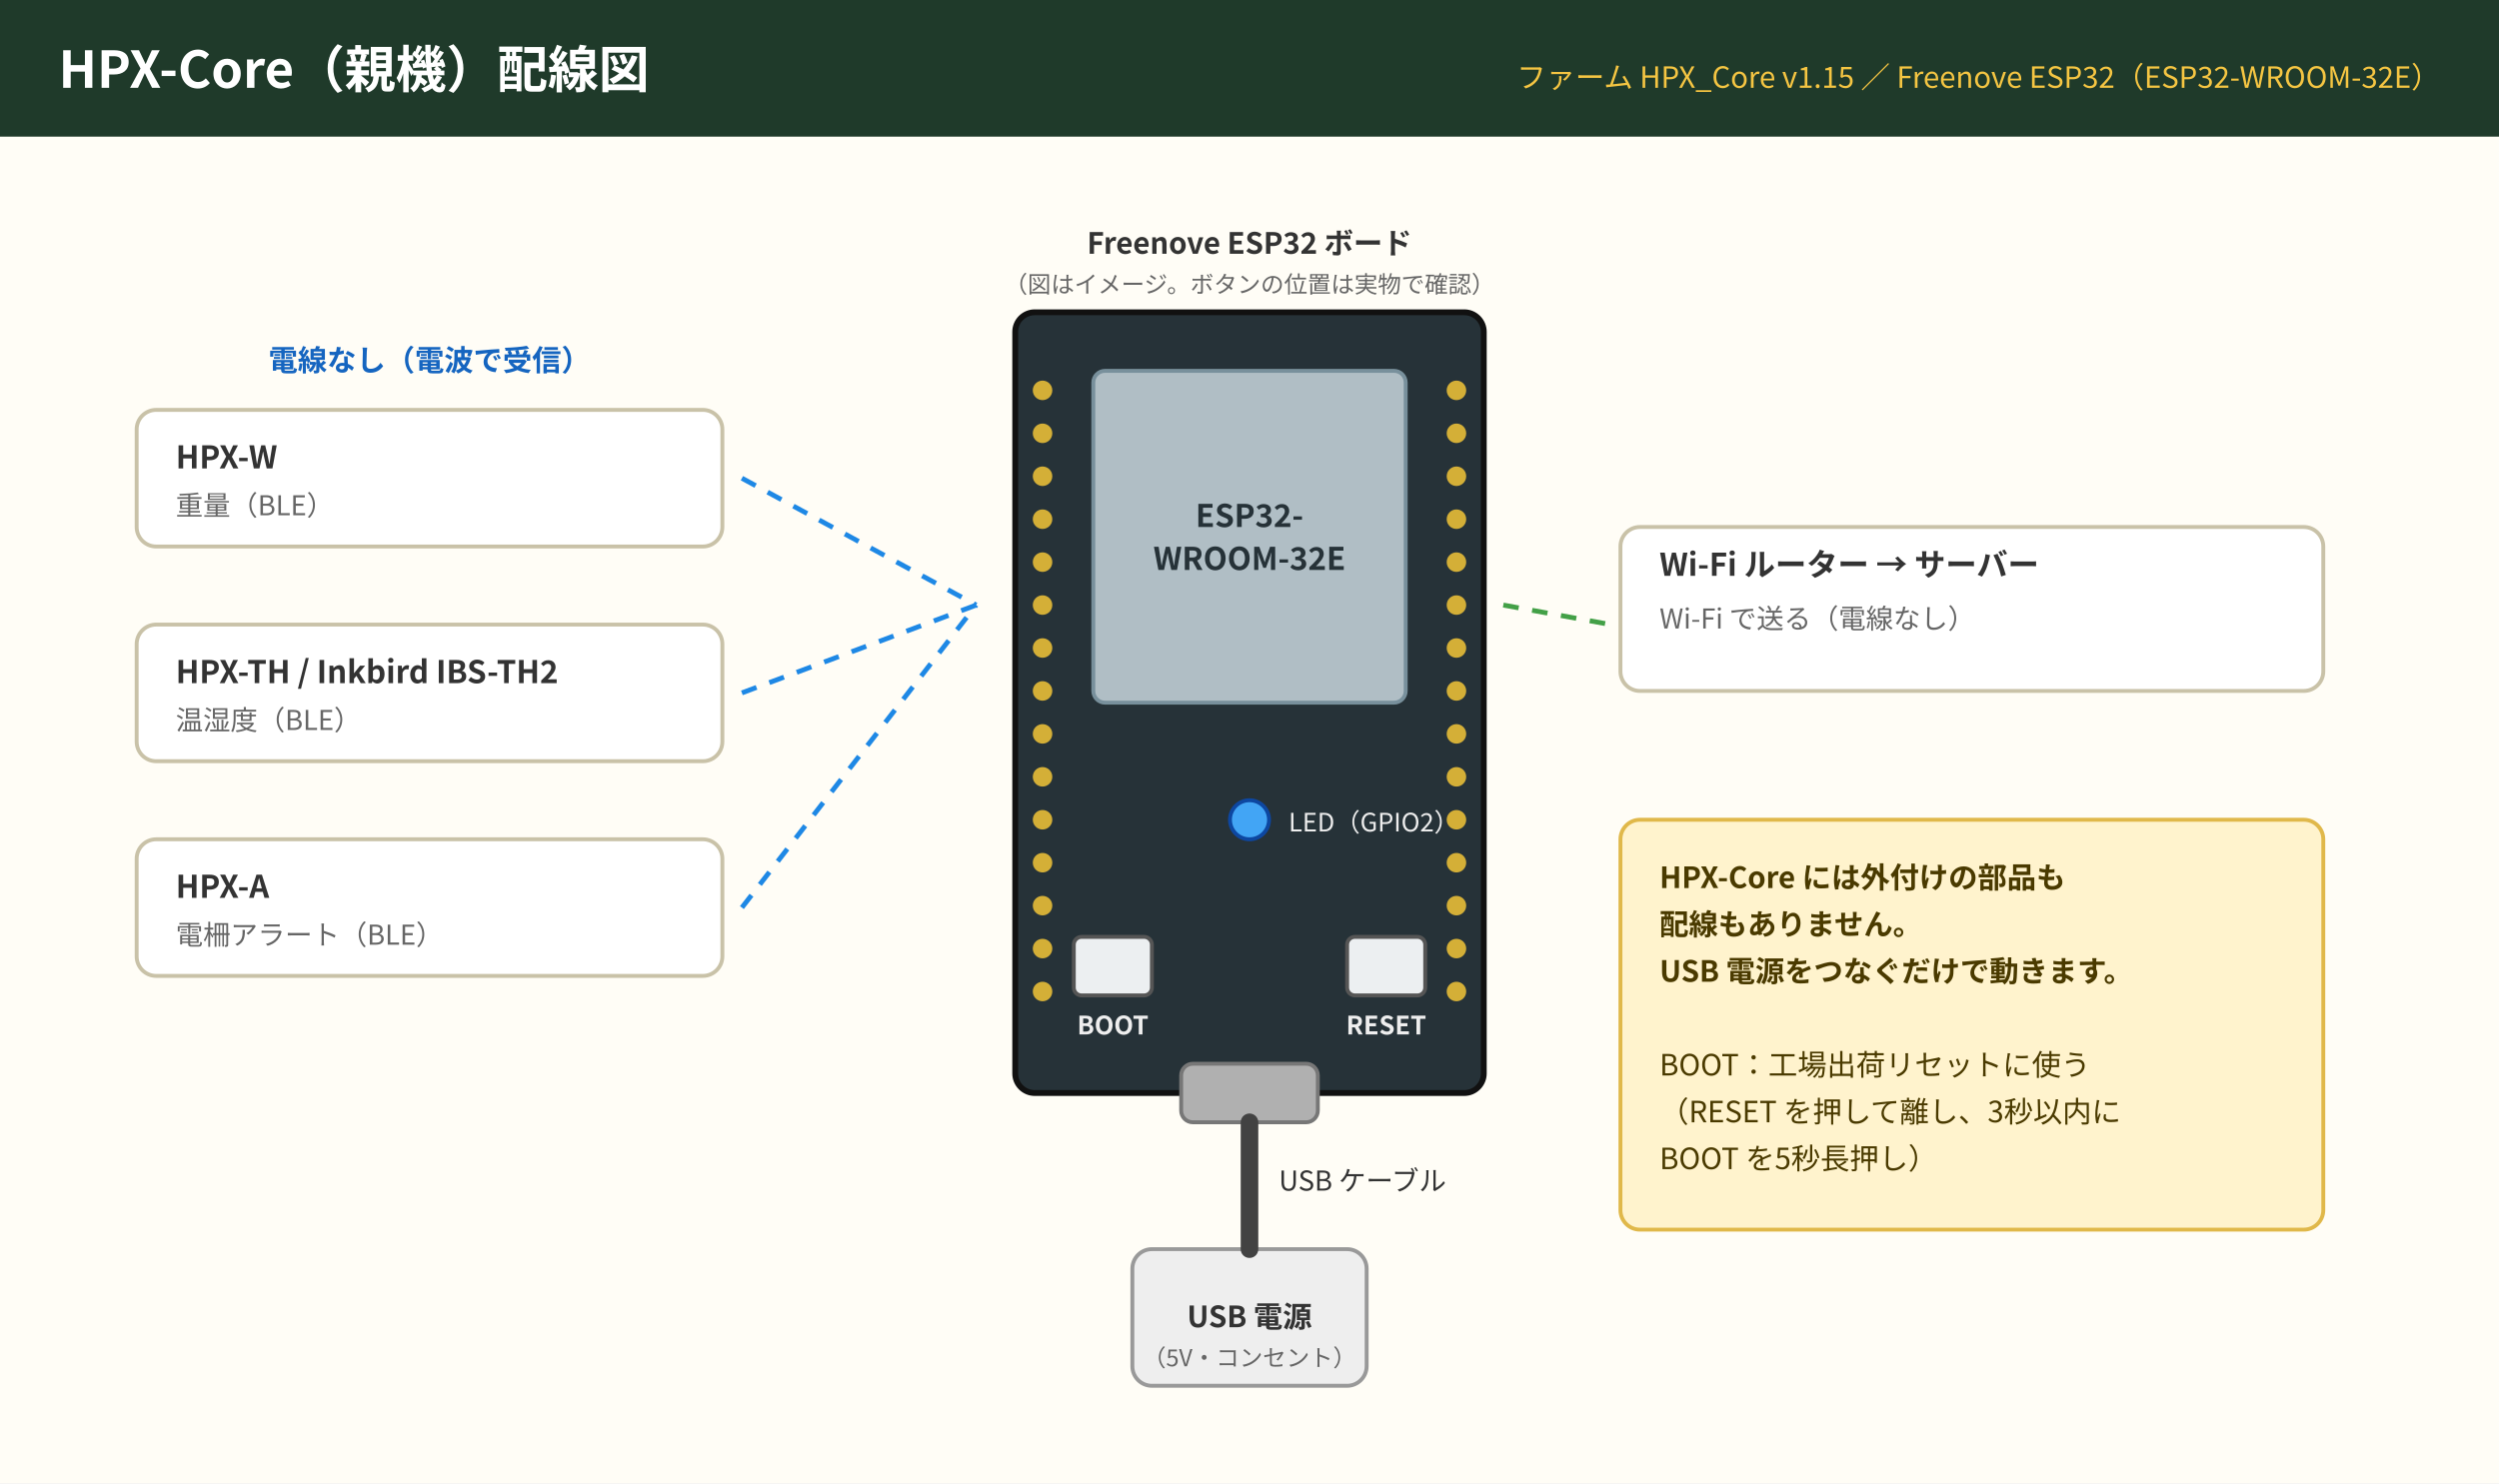
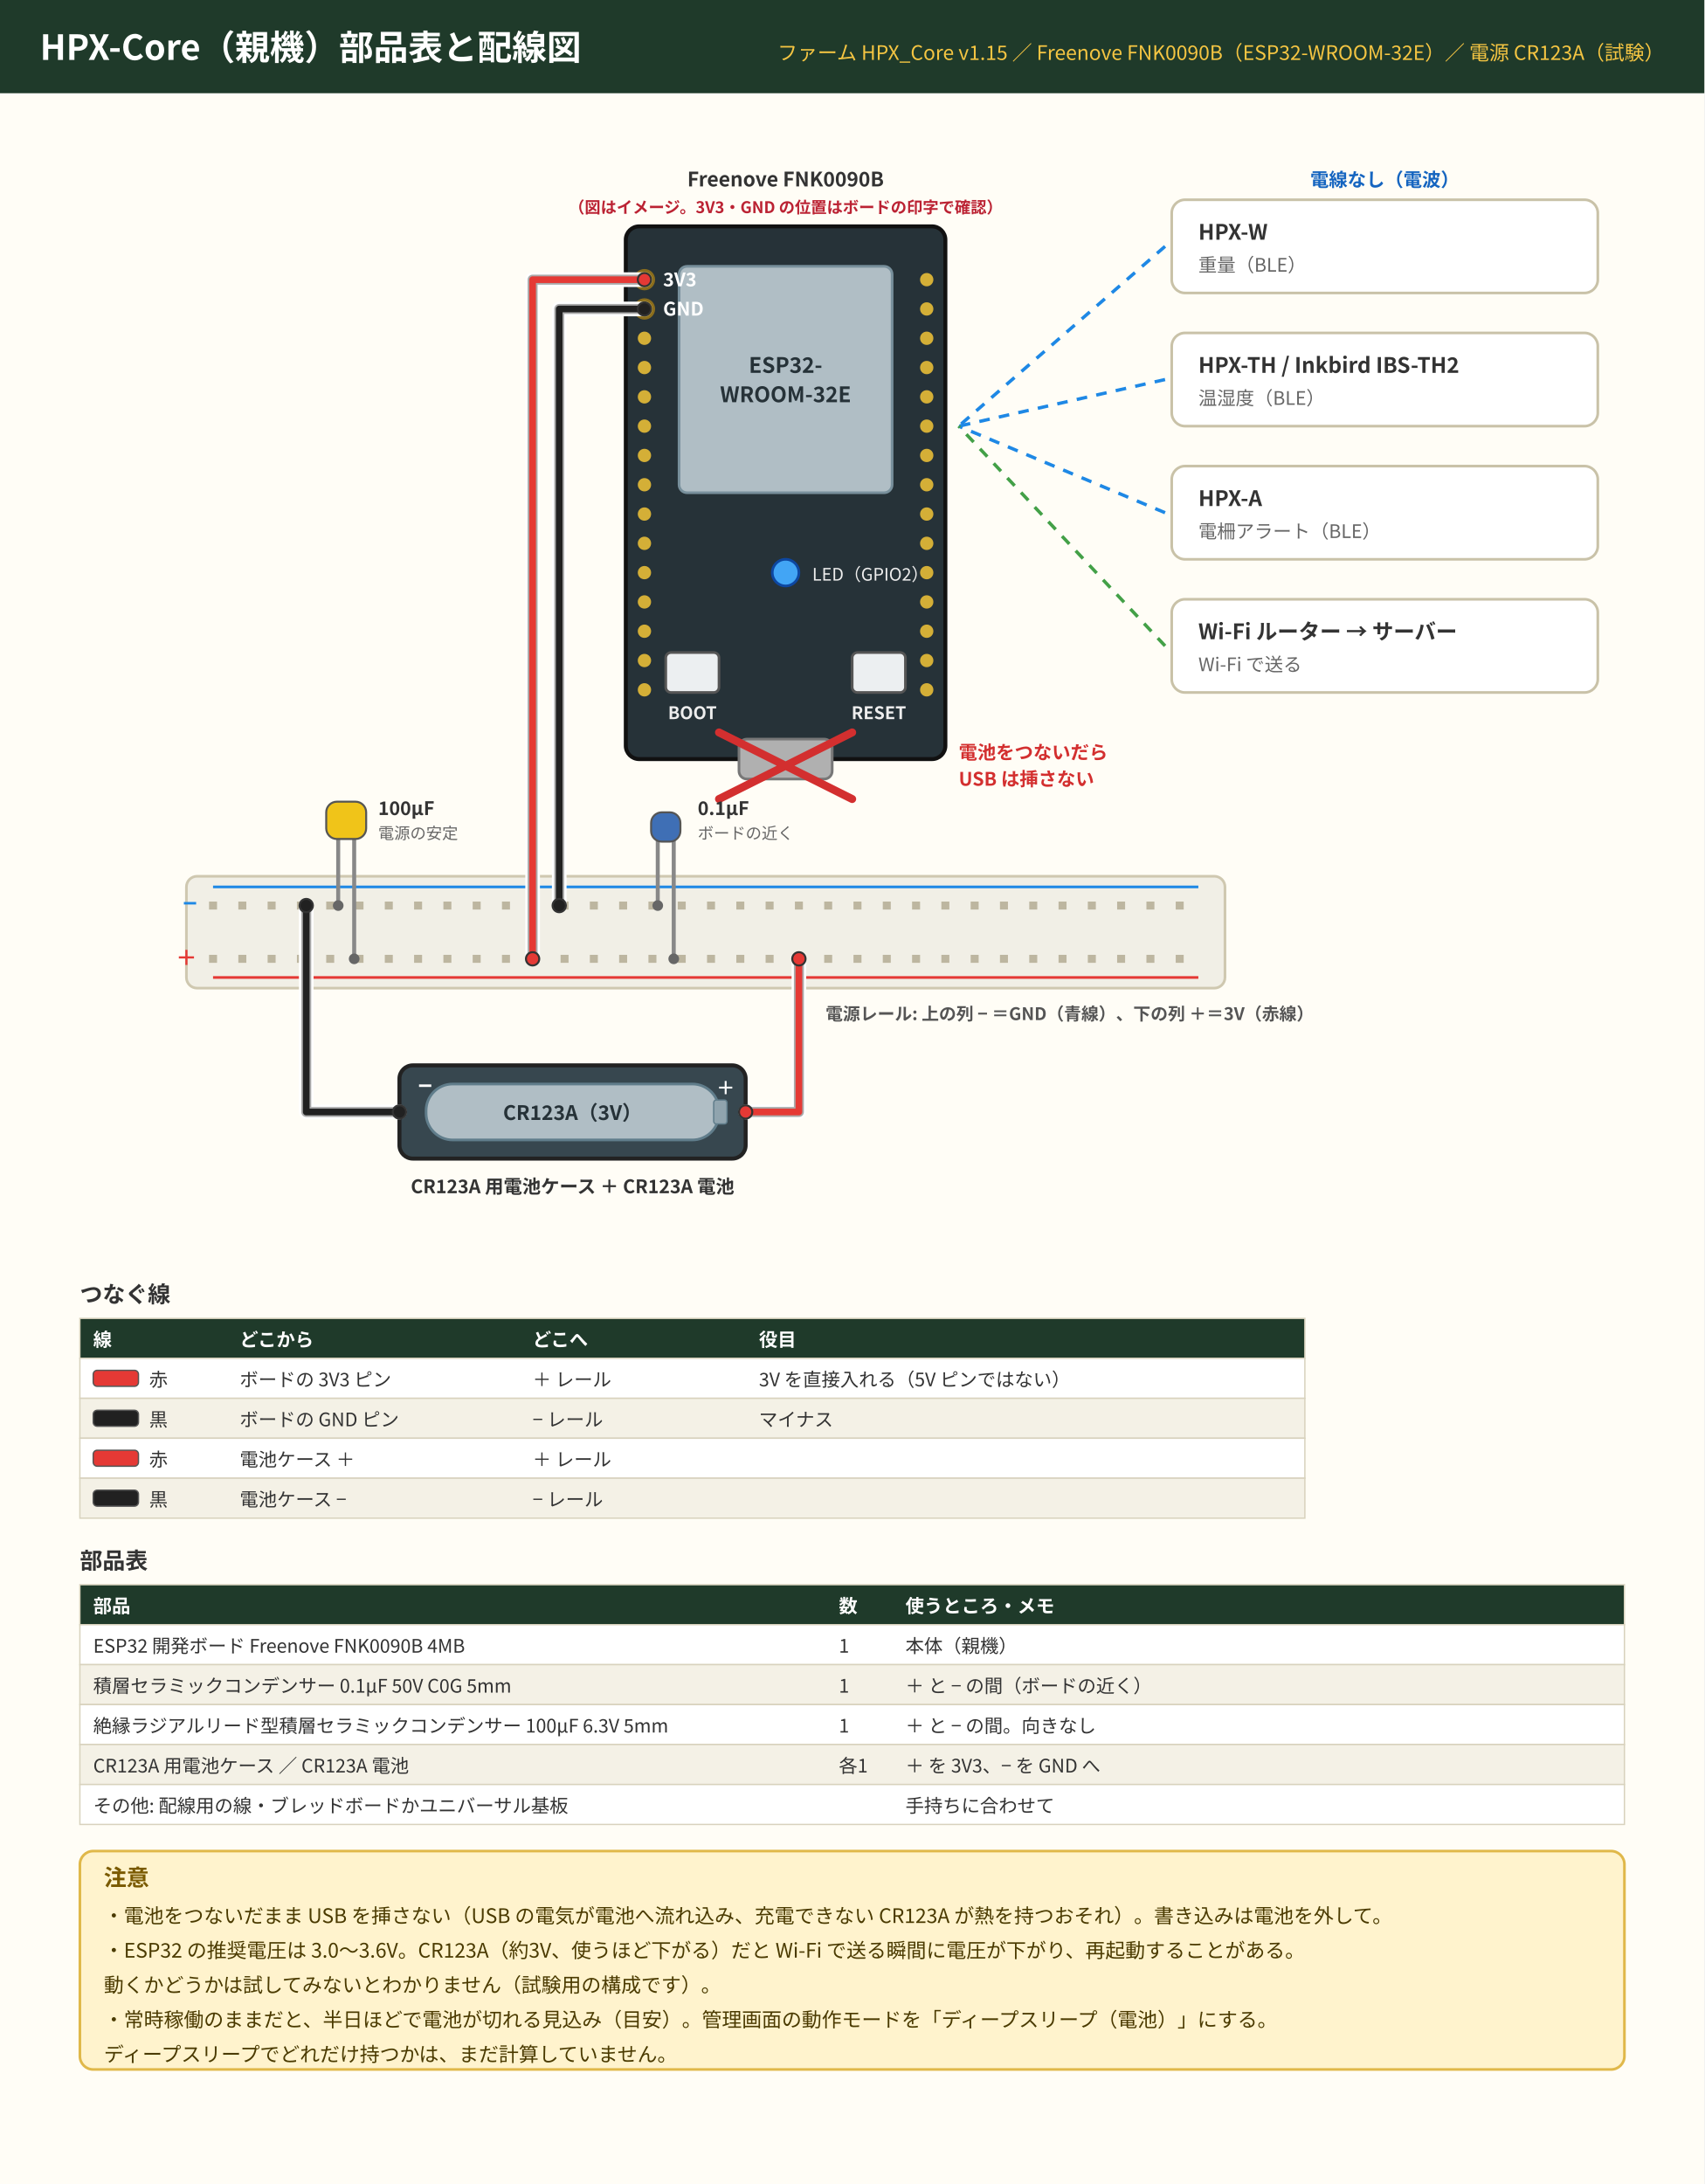
- <svg xmlns="http://www.w3.org/2000/svg" width="1280" height="760" viewBox="0 0 1280 760">
+ <svg xmlns="http://www.w3.org/2000/svg" width="1280" height="1640" viewBox="0 0 1280 1640">
  <rect width="100%" height="100%" fill="#fffdf6" />
  <rect x="0" y="0" width="1280" height="70" rx="0" fill="#1f3a2a" stroke="none" stroke-width="2" />
-   <text x="30" y="45" font-size="26" text-anchor="start" font-weight="bold" fill="#ffffff" font-family="'Noto Sans CJK JP','Hiragino Sans','Yu Gothic',sans-serif">HPX-Core（親機）配線図</text>
-   <text x="1250" y="45" font-size="15" text-anchor="end" font-weight="normal" fill="#f5c542" font-family="'Noto Sans CJK JP','Hiragino Sans','Yu Gothic',sans-serif">ファーム HPX_Core v1.15 ／ Freenove ESP32（ESP32-WROOM-32E）</text>
-   <rect x="520" y="160" width="240" height="400" rx="10" fill="#263238" stroke="#111" stroke-width="3" />
-   <rect x="560" y="190" width="160" height="170" rx="6" fill="#b0bec5" stroke="#78909c" stroke-width="2" />
-   <text x="640" y="270" font-size="16" text-anchor="middle" font-weight="bold" fill="#263238" font-family="'Noto Sans CJK JP','Hiragino Sans','Yu Gothic',sans-serif">ESP32-</text>
-   <text x="640" y="292" font-size="16" text-anchor="middle" font-weight="bold" fill="#263238" font-family="'Noto Sans CJK JP','Hiragino Sans','Yu Gothic',sans-serif">WROOM-32E</text>
-   <rect x="605" y="545" width="70" height="30" rx="6" fill="#b0b0b0" stroke="#777" stroke-width="2" />
-   <rect x="550" y="480" width="40" height="30" rx="4" fill="#eceff1" stroke="#555" stroke-width="2" />
-   <text x="570" y="530" font-size="13" text-anchor="middle" font-weight="bold" fill="#eee" font-family="'Noto Sans CJK JP','Hiragino Sans','Yu Gothic',sans-serif">BOOT</text>
-   <rect x="690" y="480" width="40" height="30" rx="4" fill="#eceff1" stroke="#555" stroke-width="2" />
-   <text x="710" y="530" font-size="13" text-anchor="middle" font-weight="bold" fill="#eee" font-family="'Noto Sans CJK JP','Hiragino Sans','Yu Gothic',sans-serif">RESET</text>
-   <circle cx="640" cy="420" r="10" fill="#42a5f5" stroke="#0d47a1" stroke-width="2" />
-   <text x="660" y="426" font-size="13" text-anchor="start" font-weight="normal" fill="#eee" font-family="'Noto Sans CJK JP','Hiragino Sans','Yu Gothic',sans-serif">LED（GPIO2）</text>
-   <circle cx="534" cy="200" r="5" fill="#d4af37" />
-   <circle cx="746" cy="200" r="5" fill="#d4af37" />
-   <circle cx="534" cy="222" r="5" fill="#d4af37" />
-   <circle cx="746" cy="222" r="5" fill="#d4af37" />
-   <circle cx="534" cy="244" r="5" fill="#d4af37" />
-   <circle cx="746" cy="244" r="5" fill="#d4af37" />
-   <circle cx="534" cy="266" r="5" fill="#d4af37" />
-   <circle cx="746" cy="266" r="5" fill="#d4af37" />
-   <circle cx="534" cy="288" r="5" fill="#d4af37" />
-   <circle cx="746" cy="288" r="5" fill="#d4af37" />
-   <circle cx="534" cy="310" r="5" fill="#d4af37" />
-   <circle cx="746" cy="310" r="5" fill="#d4af37" />
-   <circle cx="534" cy="332" r="5" fill="#d4af37" />
-   <circle cx="746" cy="332" r="5" fill="#d4af37" />
-   <circle cx="534" cy="354" r="5" fill="#d4af37" />
-   <circle cx="746" cy="354" r="5" fill="#d4af37" />
-   <circle cx="534" cy="376" r="5" fill="#d4af37" />
-   <circle cx="746" cy="376" r="5" fill="#d4af37" />
-   <circle cx="534" cy="398" r="5" fill="#d4af37" />
-   <circle cx="746" cy="398" r="5" fill="#d4af37" />
-   <circle cx="534" cy="420" r="5" fill="#d4af37" />
-   <circle cx="746" cy="420" r="5" fill="#d4af37" />
-   <circle cx="534" cy="442" r="5" fill="#d4af37" />
-   <circle cx="746" cy="442" r="5" fill="#d4af37" />
-   <circle cx="534" cy="464" r="5" fill="#d4af37" />
-   <circle cx="746" cy="464" r="5" fill="#d4af37" />
-   <circle cx="534" cy="486" r="5" fill="#d4af37" />
-   <circle cx="746" cy="486" r="5" fill="#d4af37" />
-   <circle cx="534" cy="508" r="5" fill="#d4af37" />
-   <circle cx="746" cy="508" r="5" fill="#d4af37" />
-   <text x="640" y="130" font-size="15" text-anchor="middle" font-weight="bold" fill="#333" font-family="'Noto Sans CJK JP','Hiragino Sans','Yu Gothic',sans-serif">Freenove ESP32 ボード</text>
-   <text x="640" y="150" font-size="12" text-anchor="middle" font-weight="normal" fill="#666" font-family="'Noto Sans CJK JP','Hiragino Sans','Yu Gothic',sans-serif">（図はイメージ。ボタンの位置は実物で確認）</text>
-   <rect x="580" y="640" width="120" height="70" rx="10" fill="#eeeeee" stroke="#999" stroke-width="2" />
-   <text x="640" y="680" font-size="15" text-anchor="middle" font-weight="bold" fill="#333" font-family="'Noto Sans CJK JP','Hiragino Sans','Yu Gothic',sans-serif">USB 電源</text>
-   <text x="640" y="700" font-size="12" text-anchor="middle" font-weight="normal" fill="#666" font-family="'Noto Sans CJK JP','Hiragino Sans','Yu Gothic',sans-serif">（5V・コンセント）</text>
-   <path d="M640,575 L640,640" stroke="#424242" stroke-width="9" stroke-linecap="round" />
-   <text x="655" y="610" font-size="14" text-anchor="start" font-weight="normal" fill="#333" font-family="'Noto Sans CJK JP','Hiragino Sans','Yu Gothic',sans-serif">USB ケーブル</text>
-   <rect x="70" y="210" width="300" height="70" rx="10" fill="#ffffff" stroke="#c9c2a8" stroke-width="2" />
-   <text x="90" y="240" font-size="16" text-anchor="start" font-weight="bold" fill="#333" font-family="'Noto Sans CJK JP','Hiragino Sans','Yu Gothic',sans-serif">HPX-W</text>
-   <text x="90" y="264" font-size="14" text-anchor="start" font-weight="normal" fill="#666" font-family="'Noto Sans CJK JP','Hiragino Sans','Yu Gothic',sans-serif">重量（BLE）</text>
-   <path d="M380,245 L500,310" stroke="#1e88e5" stroke-width="2.5" stroke-dasharray="8 7" fill="none" />
-   <rect x="70" y="320" width="300" height="70" rx="10" fill="#ffffff" stroke="#c9c2a8" stroke-width="2" />
-   <text x="90" y="350" font-size="16" text-anchor="start" font-weight="bold" fill="#333" font-family="'Noto Sans CJK JP','Hiragino Sans','Yu Gothic',sans-serif">HPX-TH / Inkbird IBS-TH2</text>
-   <text x="90" y="374" font-size="14" text-anchor="start" font-weight="normal" fill="#666" font-family="'Noto Sans CJK JP','Hiragino Sans','Yu Gothic',sans-serif">温湿度（BLE）</text>
-   <path d="M380,355 L500,310" stroke="#1e88e5" stroke-width="2.5" stroke-dasharray="8 7" fill="none" />
-   <rect x="70" y="430" width="300" height="70" rx="10" fill="#ffffff" stroke="#c9c2a8" stroke-width="2" />
-   <text x="90" y="460" font-size="16" text-anchor="start" font-weight="bold" fill="#333" font-family="'Noto Sans CJK JP','Hiragino Sans','Yu Gothic',sans-serif">HPX-A</text>
-   <text x="90" y="484" font-size="14" text-anchor="start" font-weight="normal" fill="#666" font-family="'Noto Sans CJK JP','Hiragino Sans','Yu Gothic',sans-serif">電柵アラート（BLE）</text>
-   <path d="M380,465 L500,310" stroke="#1e88e5" stroke-width="2.5" stroke-dasharray="8 7" fill="none" />
-   <text x="220" y="190" font-size="15" text-anchor="middle" font-weight="bold" fill="#1565c0" font-family="'Noto Sans CJK JP','Hiragino Sans','Yu Gothic',sans-serif">電線なし（電波で受信）</text>
-   <rect x="830" y="270" width="360" height="84" rx="10" fill="#ffffff" stroke="#c9c2a8" stroke-width="2" />
-   <text x="850" y="295" font-size="16" text-anchor="start" font-weight="bold" fill="#333" font-family="'Noto Sans CJK JP','Hiragino Sans','Yu Gothic',sans-serif">Wi-Fi ルーター → サーバー</text>
-   <text x="850" y="322" font-size="14" text-anchor="start" font-weight="normal" fill="#666" font-family="'Noto Sans CJK JP','Hiragino Sans','Yu Gothic',sans-serif">Wi-Fi で送る（電線なし）</text>
-   <path d="M770,310 L825,320" stroke="#43a047" stroke-width="2.5" stroke-dasharray="8 7" fill="none" />
-   <rect x="830" y="420" width="360" height="210" rx="10" fill="#fff3cd" stroke="#e0b84a" stroke-width="2" />
-   <text x="850" y="455" font-size="15" text-anchor="start" font-weight="bold" fill="#4a3a00" font-family="'Noto Sans CJK JP','Hiragino Sans','Yu Gothic',sans-serif">HPX-Core には外付けの部品も</text>
-   <text x="850" y="479" font-size="15" text-anchor="start" font-weight="bold" fill="#4a3a00" font-family="'Noto Sans CJK JP','Hiragino Sans','Yu Gothic',sans-serif">配線もありません。</text>
-   <text x="850" y="503" font-size="15" text-anchor="start" font-weight="bold" fill="#4a3a00" font-family="'Noto Sans CJK JP','Hiragino Sans','Yu Gothic',sans-serif">USB 電源をつなぐだけで動きます。</text>
-   <text x="850" y="527" font-size="15" text-anchor="start" font-weight="normal" fill="#4a3a00" font-family="'Noto Sans CJK JP','Hiragino Sans','Yu Gothic',sans-serif" />
-   <text x="850" y="551" font-size="15" text-anchor="start" font-weight="normal" fill="#4a3a00" font-family="'Noto Sans CJK JP','Hiragino Sans','Yu Gothic',sans-serif">BOOT：工場出荷リセットに使う</text>
-   <text x="850" y="575" font-size="15" text-anchor="start" font-weight="normal" fill="#4a3a00" font-family="'Noto Sans CJK JP','Hiragino Sans','Yu Gothic',sans-serif">（RESET を押して離し、3秒以内に</text>
-   <text x="850" y="599" font-size="15" text-anchor="start" font-weight="normal" fill="#4a3a00" font-family="'Noto Sans CJK JP','Hiragino Sans','Yu Gothic',sans-serif">　BOOT を5秒長押し）</text>
+   <text x="30" y="45" font-size="26" text-anchor="start" font-weight="bold" fill="#ffffff" font-family="'Noto Sans CJK JP','Hiragino Sans','Yu Gothic',sans-serif">HPX-Core（親機）部品表と配線図</text>
+   <text x="1250" y="45" font-size="15" text-anchor="end" font-weight="normal" fill="#f5c542" font-family="'Noto Sans CJK JP','Hiragino Sans','Yu Gothic',sans-serif">ファーム HPX_Core v1.15 ／ Freenove FNK0090B（ESP32-WROOM-32E）／ 電源 CR123A（試験）</text>
+   <rect x="470" y="170" width="240" height="400" rx="10" fill="#263238" stroke="#111" stroke-width="3" />
+   <rect x="510" y="200" width="160" height="170" rx="6" fill="#b0bec5" stroke="#78909c" stroke-width="2" />
+   <text x="590" y="280" font-size="16" text-anchor="middle" font-weight="bold" fill="#263238" font-family="'Noto Sans CJK JP','Hiragino Sans','Yu Gothic',sans-serif">ESP32-</text>
+   <text x="590" y="302" font-size="16" text-anchor="middle" font-weight="bold" fill="#263238" font-family="'Noto Sans CJK JP','Hiragino Sans','Yu Gothic',sans-serif">WROOM-32E</text>
+   <rect x="500" y="490" width="40" height="30" rx="4" fill="#eceff1" stroke="#555" stroke-width="2" />
+   <text x="520" y="540" font-size="13" text-anchor="middle" font-weight="bold" fill="#eee" font-family="'Noto Sans CJK JP','Hiragino Sans','Yu Gothic',sans-serif">BOOT</text>
+   <rect x="640" y="490" width="40" height="30" rx="4" fill="#eceff1" stroke="#555" stroke-width="2" />
+   <text x="660" y="540" font-size="13" text-anchor="middle" font-weight="bold" fill="#eee" font-family="'Noto Sans CJK JP','Hiragino Sans','Yu Gothic',sans-serif">RESET</text>
+   <circle cx="590" cy="430" r="10" fill="#42a5f5" stroke="#0d47a1" stroke-width="2" />
+   <text x="610" y="436" font-size="13" text-anchor="start" font-weight="normal" fill="#eee" font-family="'Noto Sans CJK JP','Hiragino Sans','Yu Gothic',sans-serif">LED（GPIO2）</text>
+   <circle cx="696" cy="210" r="5" fill="#d4af37" />
+   <circle cx="696" cy="232" r="5" fill="#d4af37" />
+   <circle cx="484" cy="254" r="5" fill="#d4af37" />
+   <circle cx="696" cy="254" r="5" fill="#d4af37" />
+   <circle cx="484" cy="276" r="5" fill="#d4af37" />
+   <circle cx="696" cy="276" r="5" fill="#d4af37" />
+   <circle cx="484" cy="298" r="5" fill="#d4af37" />
+   <circle cx="696" cy="298" r="5" fill="#d4af37" />
+   <circle cx="484" cy="320" r="5" fill="#d4af37" />
+   <circle cx="696" cy="320" r="5" fill="#d4af37" />
+   <circle cx="484" cy="342" r="5" fill="#d4af37" />
+   <circle cx="696" cy="342" r="5" fill="#d4af37" />
+   <circle cx="484" cy="364" r="5" fill="#d4af37" />
+   <circle cx="696" cy="364" r="5" fill="#d4af37" />
+   <circle cx="484" cy="386" r="5" fill="#d4af37" />
+   <circle cx="696" cy="386" r="5" fill="#d4af37" />
+   <circle cx="484" cy="408" r="5" fill="#d4af37" />
+   <circle cx="696" cy="408" r="5" fill="#d4af37" />
+   <circle cx="484" cy="430" r="5" fill="#d4af37" />
+   <circle cx="696" cy="430" r="5" fill="#d4af37" />
+   <circle cx="484" cy="452" r="5" fill="#d4af37" />
+   <circle cx="696" cy="452" r="5" fill="#d4af37" />
+   <circle cx="484" cy="474" r="5" fill="#d4af37" />
+   <circle cx="696" cy="474" r="5" fill="#d4af37" />
+   <circle cx="484" cy="496" r="5" fill="#d4af37" />
+   <circle cx="696" cy="496" r="5" fill="#d4af37" />
+   <circle cx="484" cy="518" r="5" fill="#d4af37" />
+   <circle cx="696" cy="518" r="5" fill="#d4af37" />
+   <circle cx="484" cy="210" r="7" fill="#d4af37" stroke="#8a6d1d" stroke-width="2" />
+   <circle cx="484" cy="232" r="7" fill="#d4af37" stroke="#8a6d1d" stroke-width="2" />
+   <text x="498" y="215" font-size="14" text-anchor="start" font-weight="bold" fill="#fff" font-family="'Noto Sans CJK JP','Hiragino Sans','Yu Gothic',sans-serif">3V3</text>
+   <text x="498" y="237" font-size="14" text-anchor="start" font-weight="bold" fill="#fff" font-family="'Noto Sans CJK JP','Hiragino Sans','Yu Gothic',sans-serif">GND</text>
+   <text x="590" y="140" font-size="15" text-anchor="middle" font-weight="bold" fill="#333" font-family="'Noto Sans CJK JP','Hiragino Sans','Yu Gothic',sans-serif">Freenove FNK0090B</text>
+   <text x="590" y="160" font-size="12" text-anchor="middle" font-weight="bold" fill="#b23" font-family="'Noto Sans CJK JP','Hiragino Sans','Yu Gothic',sans-serif">（図はイメージ。3V3・GND の位置はボードの印字で確認）</text>
+   <rect x="555" y="555" width="70" height="30" rx="6" fill="#b0b0b0" stroke="#777" stroke-width="2" />
+   <path d="M540,550 L640,600 M640,550 L540,600" stroke="#d32f2f" stroke-width="6" stroke-linecap="round" />
+   <text x="720" y="570" font-size="14" text-anchor="start" font-weight="bold" fill="#d32f2f" font-family="'Noto Sans CJK JP','Hiragino Sans','Yu Gothic',sans-serif">電池をつないだら</text>
+   <text x="720" y="590" font-size="14" text-anchor="start" font-weight="bold" fill="#d32f2f" font-family="'Noto Sans CJK JP','Hiragino Sans','Yu Gothic',sans-serif">USB は挿さない</text>
+   <rect x="140" y="658" width="780" height="84" rx="8" fill="#f1efe6" stroke="#cfc8b0" stroke-width="2" />
+   <line x1="160" y1="666" x2="900" y2="666" stroke="#1e88e5" stroke-width="2" />
+   <line x1="160" y1="734" x2="900" y2="734" stroke="#e53935" stroke-width="2" />
+   <rect x="157" y="677" width="6" height="6" fill="#bdb6a0" />
+   <rect x="157" y="717" width="6" height="6" fill="#bdb6a0" />
+   <rect x="179" y="677" width="6" height="6" fill="#bdb6a0" />
+   <rect x="179" y="717" width="6" height="6" fill="#bdb6a0" />
+   <rect x="201" y="677" width="6" height="6" fill="#bdb6a0" />
+   <rect x="201" y="717" width="6" height="6" fill="#bdb6a0" />
+   <rect x="223" y="677" width="6" height="6" fill="#bdb6a0" />
+   <rect x="223" y="717" width="6" height="6" fill="#bdb6a0" />
+   <rect x="245" y="677" width="6" height="6" fill="#bdb6a0" />
+   <rect x="245" y="717" width="6" height="6" fill="#bdb6a0" />
+   <rect x="267" y="677" width="6" height="6" fill="#bdb6a0" />
+   <rect x="267" y="717" width="6" height="6" fill="#bdb6a0" />
+   <rect x="289" y="677" width="6" height="6" fill="#bdb6a0" />
+   <rect x="289" y="717" width="6" height="6" fill="#bdb6a0" />
+   <rect x="311" y="677" width="6" height="6" fill="#bdb6a0" />
+   <rect x="311" y="717" width="6" height="6" fill="#bdb6a0" />
+   <rect x="333" y="677" width="6" height="6" fill="#bdb6a0" />
+   <rect x="333" y="717" width="6" height="6" fill="#bdb6a0" />
+   <rect x="355" y="677" width="6" height="6" fill="#bdb6a0" />
+   <rect x="355" y="717" width="6" height="6" fill="#bdb6a0" />
+   <rect x="377" y="677" width="6" height="6" fill="#bdb6a0" />
+   <rect x="377" y="717" width="6" height="6" fill="#bdb6a0" />
+   <rect x="399" y="677" width="6" height="6" fill="#bdb6a0" />
+   <rect x="399" y="717" width="6" height="6" fill="#bdb6a0" />
+   <rect x="421" y="677" width="6" height="6" fill="#bdb6a0" />
+   <rect x="421" y="717" width="6" height="6" fill="#bdb6a0" />
+   <rect x="443" y="677" width="6" height="6" fill="#bdb6a0" />
+   <rect x="443" y="717" width="6" height="6" fill="#bdb6a0" />
+   <rect x="465" y="677" width="6" height="6" fill="#bdb6a0" />
+   <rect x="465" y="717" width="6" height="6" fill="#bdb6a0" />
+   <rect x="487" y="677" width="6" height="6" fill="#bdb6a0" />
+   <rect x="487" y="717" width="6" height="6" fill="#bdb6a0" />
+   <rect x="509" y="677" width="6" height="6" fill="#bdb6a0" />
+   <rect x="509" y="717" width="6" height="6" fill="#bdb6a0" />
+   <rect x="531" y="677" width="6" height="6" fill="#bdb6a0" />
+   <rect x="531" y="717" width="6" height="6" fill="#bdb6a0" />
+   <rect x="553" y="677" width="6" height="6" fill="#bdb6a0" />
+   <rect x="553" y="717" width="6" height="6" fill="#bdb6a0" />
+   <rect x="575" y="677" width="6" height="6" fill="#bdb6a0" />
+   <rect x="575" y="717" width="6" height="6" fill="#bdb6a0" />
+   <rect x="597" y="677" width="6" height="6" fill="#bdb6a0" />
+   <rect x="597" y="717" width="6" height="6" fill="#bdb6a0" />
+   <rect x="619" y="677" width="6" height="6" fill="#bdb6a0" />
+   <rect x="619" y="717" width="6" height="6" fill="#bdb6a0" />
+   <rect x="641" y="677" width="6" height="6" fill="#bdb6a0" />
+   <rect x="641" y="717" width="6" height="6" fill="#bdb6a0" />
+   <rect x="663" y="677" width="6" height="6" fill="#bdb6a0" />
+   <rect x="663" y="717" width="6" height="6" fill="#bdb6a0" />
+   <rect x="685" y="677" width="6" height="6" fill="#bdb6a0" />
+   <rect x="685" y="717" width="6" height="6" fill="#bdb6a0" />
+   <rect x="707" y="677" width="6" height="6" fill="#bdb6a0" />
+   <rect x="707" y="717" width="6" height="6" fill="#bdb6a0" />
+   <rect x="729" y="677" width="6" height="6" fill="#bdb6a0" />
+   <rect x="729" y="717" width="6" height="6" fill="#bdb6a0" />
+   <rect x="751" y="677" width="6" height="6" fill="#bdb6a0" />
+   <rect x="751" y="717" width="6" height="6" fill="#bdb6a0" />
+   <rect x="773" y="677" width="6" height="6" fill="#bdb6a0" />
+   <rect x="773" y="717" width="6" height="6" fill="#bdb6a0" />
+   <rect x="795" y="677" width="6" height="6" fill="#bdb6a0" />
+   <rect x="795" y="717" width="6" height="6" fill="#bdb6a0" />
+   <rect x="817" y="677" width="6" height="6" fill="#bdb6a0" />
+   <rect x="817" y="717" width="6" height="6" fill="#bdb6a0" />
+   <rect x="839" y="677" width="6" height="6" fill="#bdb6a0" />
+   <rect x="839" y="717" width="6" height="6" fill="#bdb6a0" />
+   <rect x="861" y="677" width="6" height="6" fill="#bdb6a0" />
+   <rect x="861" y="717" width="6" height="6" fill="#bdb6a0" />
+   <rect x="883" y="677" width="6" height="6" fill="#bdb6a0" />
+   <rect x="883" y="717" width="6" height="6" fill="#bdb6a0" />
+   <text x="148" y="685" font-size="18" text-anchor="end" font-weight="bold" fill="#1e88e5" font-family="'Noto Sans CJK JP','Hiragino Sans','Yu Gothic',sans-serif">−</text>
+   <text x="148" y="725" font-size="16" text-anchor="end" font-weight="bold" fill="#e53935" font-family="'Noto Sans CJK JP','Hiragino Sans','Yu Gothic',sans-serif">＋</text>
+   <text x="620" y="766" font-size="13" text-anchor="start" font-weight="bold" fill="#555" font-family="'Noto Sans CJK JP','Hiragino Sans','Yu Gothic',sans-serif">電源レール: 上の列 − ＝GND（青線）、下の列 ＋＝3V（赤線）</text>
+   <path d="M484,232 L420,232 L420,680" fill="none" stroke="#ffffff" stroke-width="11" stroke-linejoin="round" stroke-linecap="round" />
+   <path d="M484,232 L420,232 L420,680" fill="none" stroke="#00000055" stroke-width="7.5" stroke-linejoin="round" stroke-linecap="round" />
+   <path d="M484,232 L420,232 L420,680" fill="none" stroke="#212121" stroke-width="5" stroke-linejoin="round" stroke-linecap="round" />
+   <path d="M484,210 L400,210 L400,720" fill="none" stroke="#ffffff" stroke-width="11" stroke-linejoin="round" stroke-linecap="round" />
+   <path d="M484,210 L400,210 L400,720" fill="none" stroke="#00000055" stroke-width="7.5" stroke-linejoin="round" stroke-linecap="round" />
+   <path d="M484,210 L400,210 L400,720" fill="none" stroke="#e53935" stroke-width="5" stroke-linejoin="round" stroke-linecap="round" />
+   <line x1="254" y1="630" x2="254" y2="680" stroke="#888" stroke-width="3" />
+   <line x1="266" y1="630" x2="266" y2="720" stroke="#888" stroke-width="3" />
+   <rect x="245.0" y="602" width="30" height="28" rx="8" fill="#f0c419" stroke="#555" stroke-width="1.5" />
+   <line x1="494" y1="630" x2="494" y2="680" stroke="#888" stroke-width="3" />
+   <line x1="506" y1="630" x2="506" y2="720" stroke="#888" stroke-width="3" />
+   <rect x="489.0" y="610" width="22" height="22" rx="8" fill="#3f6fb5" stroke="#555" stroke-width="1.5" />
+   <rect x="300" y="800" width="260" height="70" rx="10" fill="#37474f" stroke="#222" stroke-width="3" />
+   <rect x="320" y="814" width="220" height="42" rx="20" fill="#b0bec5" stroke="#607d8b" stroke-width="2" />
+   <rect x="536" y="826" width="10" height="18" rx="2" fill="#90a4ae" stroke="#607d8b" stroke-width="1" />
+   <text x="430" y="841" font-size="15" text-anchor="middle" font-weight="bold" fill="#263238" font-family="'Noto Sans CJK JP','Hiragino Sans','Yu Gothic',sans-serif">CR123A（3V）</text>
+   <text x="314" y="822" font-size="18" text-anchor="start" font-weight="bold" fill="#fff" font-family="'Noto Sans CJK JP','Hiragino Sans','Yu Gothic',sans-serif">−</text>
+   <text x="552" y="822" font-size="14" text-anchor="end" font-weight="bold" fill="#fff" font-family="'Noto Sans CJK JP','Hiragino Sans','Yu Gothic',sans-serif">＋</text>
+   <text x="430" y="896" font-size="14" text-anchor="middle" font-weight="bold" fill="#333" font-family="'Noto Sans CJK JP','Hiragino Sans','Yu Gothic',sans-serif">CR123A 用電池ケース ＋ CR123A 電池</text>
+   <path d="M300,835 L230,835 L230,680" fill="none" stroke="#ffffff" stroke-width="11" stroke-linejoin="round" stroke-linecap="round" />
+   <path d="M300,835 L230,835 L230,680" fill="none" stroke="#00000055" stroke-width="7.5" stroke-linejoin="round" stroke-linecap="round" />
+   <path d="M300,835 L230,835 L230,680" fill="none" stroke="#212121" stroke-width="5" stroke-linejoin="round" stroke-linecap="round" />
+   <path d="M560,835 L600,835 L600,720" fill="none" stroke="#ffffff" stroke-width="11" stroke-linejoin="round" stroke-linecap="round" />
+   <path d="M560,835 L600,835 L600,720" fill="none" stroke="#00000055" stroke-width="7.5" stroke-linejoin="round" stroke-linecap="round" />
+   <path d="M560,835 L600,835 L600,720" fill="none" stroke="#e53935" stroke-width="5" stroke-linejoin="round" stroke-linecap="round" />
+   <rect x="880" y="150" width="320" height="70" rx="10" fill="#ffffff" stroke="#c9c2a8" stroke-width="2" />
+   <text x="900" y="180" font-size="16" text-anchor="start" font-weight="bold" fill="#333" font-family="'Noto Sans CJK JP','Hiragino Sans','Yu Gothic',sans-serif">HPX-W</text>
+   <text x="900" y="204" font-size="14" text-anchor="start" font-weight="normal" fill="#666" font-family="'Noto Sans CJK JP','Hiragino Sans','Yu Gothic',sans-serif">重量（BLE）</text>
+   <path d="M875,185 L720,320" stroke="#1e88e5" stroke-width="2.5" stroke-dasharray="8 7" fill="none" />
+   <rect x="880" y="250" width="320" height="70" rx="10" fill="#ffffff" stroke="#c9c2a8" stroke-width="2" />
+   <text x="900" y="280" font-size="16" text-anchor="start" font-weight="bold" fill="#333" font-family="'Noto Sans CJK JP','Hiragino Sans','Yu Gothic',sans-serif">HPX-TH / Inkbird IBS-TH2</text>
+   <text x="900" y="304" font-size="14" text-anchor="start" font-weight="normal" fill="#666" font-family="'Noto Sans CJK JP','Hiragino Sans','Yu Gothic',sans-serif">温湿度（BLE）</text>
+   <path d="M875,285 L720,320" stroke="#1e88e5" stroke-width="2.5" stroke-dasharray="8 7" fill="none" />
+   <rect x="880" y="350" width="320" height="70" rx="10" fill="#ffffff" stroke="#c9c2a8" stroke-width="2" />
+   <text x="900" y="380" font-size="16" text-anchor="start" font-weight="bold" fill="#333" font-family="'Noto Sans CJK JP','Hiragino Sans','Yu Gothic',sans-serif">HPX-A</text>
+   <text x="900" y="404" font-size="14" text-anchor="start" font-weight="normal" fill="#666" font-family="'Noto Sans CJK JP','Hiragino Sans','Yu Gothic',sans-serif">電柵アラート（BLE）</text>
+   <path d="M875,385 L720,320" stroke="#1e88e5" stroke-width="2.5" stroke-dasharray="8 7" fill="none" />
+   <rect x="880" y="450" width="320" height="70" rx="10" fill="#ffffff" stroke="#c9c2a8" stroke-width="2" />
+   <text x="900" y="480" font-size="16" text-anchor="start" font-weight="bold" fill="#333" font-family="'Noto Sans CJK JP','Hiragino Sans','Yu Gothic',sans-serif">Wi-Fi ルーター → サーバー</text>
+   <text x="900" y="504" font-size="14" text-anchor="start" font-weight="normal" fill="#666" font-family="'Noto Sans CJK JP','Hiragino Sans','Yu Gothic',sans-serif">Wi-Fi で送る</text>
+   <path d="M875,485 L720,320" stroke="#43a047" stroke-width="2.5" stroke-dasharray="8 7" fill="none" />
+   <text x="1040" y="140" font-size="14" text-anchor="middle" font-weight="bold" fill="#1565c0" font-family="'Noto Sans CJK JP','Hiragino Sans','Yu Gothic',sans-serif">電線なし（電波）</text>
+   <text x="60" y="978" font-size="17" text-anchor="start" font-weight="bold" fill="#333" font-family="'Noto Sans CJK JP','Hiragino Sans','Yu Gothic',sans-serif">つなぐ線</text>
+   <rect x="60" y="990" width="920" height="30" rx="0" fill="#1f3a2a" stroke="#d8d2bd" stroke-width="1" />
+   <text x="70" y="1011" font-size="14" text-anchor="start" font-weight="bold" fill="#fff" font-family="'Noto Sans CJK JP','Hiragino Sans','Yu Gothic',sans-serif">線</text>
+   <text x="180" y="1011" font-size="14" text-anchor="start" font-weight="bold" fill="#fff" font-family="'Noto Sans CJK JP','Hiragino Sans','Yu Gothic',sans-serif">どこから</text>
+   <text x="400" y="1011" font-size="14" text-anchor="start" font-weight="bold" fill="#fff" font-family="'Noto Sans CJK JP','Hiragino Sans','Yu Gothic',sans-serif">どこへ</text>
+   <text x="570" y="1011" font-size="14" text-anchor="start" font-weight="bold" fill="#fff" font-family="'Noto Sans CJK JP','Hiragino Sans','Yu Gothic',sans-serif">役目</text>
+   <rect x="60" y="1020" width="920" height="30" rx="0" fill="#ffffff" stroke="#d8d2bd" stroke-width="1" />
+   <rect x="70" y="1029" width="34" height="12" rx="3" fill="#e53935" stroke="#555" stroke-width="1" />
+   <text x="112" y="1041" font-size="14" text-anchor="start" font-weight="normal" fill="#333" font-family="'Noto Sans CJK JP','Hiragino Sans','Yu Gothic',sans-serif">赤</text>
+   <text x="180" y="1041" font-size="14" text-anchor="start" font-weight="normal" fill="#333" font-family="'Noto Sans CJK JP','Hiragino Sans','Yu Gothic',sans-serif">ボードの 3V3 ピン</text>
+   <text x="400" y="1041" font-size="14" text-anchor="start" font-weight="normal" fill="#333" font-family="'Noto Sans CJK JP','Hiragino Sans','Yu Gothic',sans-serif">＋ レール</text>
+   <text x="570" y="1041" font-size="14" text-anchor="start" font-weight="normal" fill="#333" font-family="'Noto Sans CJK JP','Hiragino Sans','Yu Gothic',sans-serif">3V を直接入れる（5V ピンではない）</text>
+   <rect x="60" y="1050" width="920" height="30" rx="0" fill="#f4f1e6" stroke="#d8d2bd" stroke-width="1" />
+   <rect x="70" y="1059" width="34" height="12" rx="3" fill="#212121" stroke="#555" stroke-width="1" />
+   <text x="112" y="1071" font-size="14" text-anchor="start" font-weight="normal" fill="#333" font-family="'Noto Sans CJK JP','Hiragino Sans','Yu Gothic',sans-serif">黒</text>
+   <text x="180" y="1071" font-size="14" text-anchor="start" font-weight="normal" fill="#333" font-family="'Noto Sans CJK JP','Hiragino Sans','Yu Gothic',sans-serif">ボードの GND ピン</text>
+   <text x="400" y="1071" font-size="14" text-anchor="start" font-weight="normal" fill="#333" font-family="'Noto Sans CJK JP','Hiragino Sans','Yu Gothic',sans-serif">− レール</text>
+   <text x="570" y="1071" font-size="14" text-anchor="start" font-weight="normal" fill="#333" font-family="'Noto Sans CJK JP','Hiragino Sans','Yu Gothic',sans-serif">マイナス</text>
+   <rect x="60" y="1080" width="920" height="30" rx="0" fill="#ffffff" stroke="#d8d2bd" stroke-width="1" />
+   <rect x="70" y="1089" width="34" height="12" rx="3" fill="#e53935" stroke="#555" stroke-width="1" />
+   <text x="112" y="1101" font-size="14" text-anchor="start" font-weight="normal" fill="#333" font-family="'Noto Sans CJK JP','Hiragino Sans','Yu Gothic',sans-serif">赤</text>
+   <text x="180" y="1101" font-size="14" text-anchor="start" font-weight="normal" fill="#333" font-family="'Noto Sans CJK JP','Hiragino Sans','Yu Gothic',sans-serif">電池ケース ＋</text>
+   <text x="400" y="1101" font-size="14" text-anchor="start" font-weight="normal" fill="#333" font-family="'Noto Sans CJK JP','Hiragino Sans','Yu Gothic',sans-serif">＋ レール</text>
+   <text x="570" y="1101" font-size="14" text-anchor="start" font-weight="normal" fill="#333" font-family="'Noto Sans CJK JP','Hiragino Sans','Yu Gothic',sans-serif" />
+   <rect x="60" y="1110" width="920" height="30" rx="0" fill="#f4f1e6" stroke="#d8d2bd" stroke-width="1" />
+   <rect x="70" y="1119" width="34" height="12" rx="3" fill="#212121" stroke="#555" stroke-width="1" />
+   <text x="112" y="1131" font-size="14" text-anchor="start" font-weight="normal" fill="#333" font-family="'Noto Sans CJK JP','Hiragino Sans','Yu Gothic',sans-serif">黒</text>
+   <text x="180" y="1131" font-size="14" text-anchor="start" font-weight="normal" fill="#333" font-family="'Noto Sans CJK JP','Hiragino Sans','Yu Gothic',sans-serif">電池ケース −</text>
+   <text x="400" y="1131" font-size="14" text-anchor="start" font-weight="normal" fill="#333" font-family="'Noto Sans CJK JP','Hiragino Sans','Yu Gothic',sans-serif">− レール</text>
+   <text x="570" y="1131" font-size="14" text-anchor="start" font-weight="normal" fill="#333" font-family="'Noto Sans CJK JP','Hiragino Sans','Yu Gothic',sans-serif" />
+   <text x="60" y="1178" font-size="17" text-anchor="start" font-weight="bold" fill="#333" font-family="'Noto Sans CJK JP','Hiragino Sans','Yu Gothic',sans-serif">部品表</text>
+   <rect x="60" y="1190" width="1160" height="30" rx="0" fill="#1f3a2a" stroke="#d8d2bd" stroke-width="1" />
+   <text x="70" y="1211" font-size="14" text-anchor="start" font-weight="bold" fill="#fff" font-family="'Noto Sans CJK JP','Hiragino Sans','Yu Gothic',sans-serif">部品</text>
+   <text x="630" y="1211" font-size="14" text-anchor="start" font-weight="bold" fill="#fff" font-family="'Noto Sans CJK JP','Hiragino Sans','Yu Gothic',sans-serif">数</text>
+   <text x="680" y="1211" font-size="14" text-anchor="start" font-weight="bold" fill="#fff" font-family="'Noto Sans CJK JP','Hiragino Sans','Yu Gothic',sans-serif">使うところ・メモ</text>
+   <rect x="60" y="1220" width="1160" height="30" rx="0" fill="#ffffff" stroke="#d8d2bd" stroke-width="1" />
+   <text x="70" y="1241" font-size="14" text-anchor="start" font-weight="normal" fill="#333" font-family="'Noto Sans CJK JP','Hiragino Sans','Yu Gothic',sans-serif">ESP32 開発ボード Freenove FNK0090B 4MB</text>
+   <text x="630" y="1241" font-size="14" text-anchor="start" font-weight="normal" fill="#333" font-family="'Noto Sans CJK JP','Hiragino Sans','Yu Gothic',sans-serif">1</text>
+   <text x="680" y="1241" font-size="14" text-anchor="start" font-weight="normal" fill="#333" font-family="'Noto Sans CJK JP','Hiragino Sans','Yu Gothic',sans-serif">本体（親機）</text>
+   <rect x="60" y="1250" width="1160" height="30" rx="0" fill="#f4f1e6" stroke="#d8d2bd" stroke-width="1" />
+   <text x="70" y="1271" font-size="14" text-anchor="start" font-weight="normal" fill="#333" font-family="'Noto Sans CJK JP','Hiragino Sans','Yu Gothic',sans-serif">積層セラミックコンデンサー 0.1µF 50V C0G 5mm</text>
+   <text x="630" y="1271" font-size="14" text-anchor="start" font-weight="normal" fill="#333" font-family="'Noto Sans CJK JP','Hiragino Sans','Yu Gothic',sans-serif">1</text>
+   <text x="680" y="1271" font-size="14" text-anchor="start" font-weight="normal" fill="#333" font-family="'Noto Sans CJK JP','Hiragino Sans','Yu Gothic',sans-serif">＋ と − の間（ボードの近く）</text>
+   <rect x="60" y="1280" width="1160" height="30" rx="0" fill="#ffffff" stroke="#d8d2bd" stroke-width="1" />
+   <text x="70" y="1301" font-size="14" text-anchor="start" font-weight="normal" fill="#333" font-family="'Noto Sans CJK JP','Hiragino Sans','Yu Gothic',sans-serif">絶縁ラジアルリード型積層セラミックコンデンサー 100µF 6.3V 5mm</text>
+   <text x="630" y="1301" font-size="14" text-anchor="start" font-weight="normal" fill="#333" font-family="'Noto Sans CJK JP','Hiragino Sans','Yu Gothic',sans-serif">1</text>
+   <text x="680" y="1301" font-size="14" text-anchor="start" font-weight="normal" fill="#333" font-family="'Noto Sans CJK JP','Hiragino Sans','Yu Gothic',sans-serif">＋ と − の間。向きなし</text>
+   <rect x="60" y="1310" width="1160" height="30" rx="0" fill="#f4f1e6" stroke="#d8d2bd" stroke-width="1" />
+   <text x="70" y="1331" font-size="14" text-anchor="start" font-weight="normal" fill="#333" font-family="'Noto Sans CJK JP','Hiragino Sans','Yu Gothic',sans-serif">CR123A 用電池ケース ／ CR123A 電池</text>
+   <text x="630" y="1331" font-size="14" text-anchor="start" font-weight="normal" fill="#333" font-family="'Noto Sans CJK JP','Hiragino Sans','Yu Gothic',sans-serif">各1</text>
+   <text x="680" y="1331" font-size="14" text-anchor="start" font-weight="normal" fill="#333" font-family="'Noto Sans CJK JP','Hiragino Sans','Yu Gothic',sans-serif">＋ を 3V3、− を GND へ</text>
+   <rect x="60" y="1340" width="1160" height="30" rx="0" fill="#ffffff" stroke="#d8d2bd" stroke-width="1" />
+   <text x="70" y="1361" font-size="14" text-anchor="start" font-weight="normal" fill="#333" font-family="'Noto Sans CJK JP','Hiragino Sans','Yu Gothic',sans-serif">その他: 配線用の線・ブレッドボードかユニバーサル基板</text>
+   <text x="630" y="1361" font-size="14" text-anchor="start" font-weight="normal" fill="#333" font-family="'Noto Sans CJK JP','Hiragino Sans','Yu Gothic',sans-serif" />
+   <text x="680" y="1361" font-size="14" text-anchor="start" font-weight="normal" fill="#333" font-family="'Noto Sans CJK JP','Hiragino Sans','Yu Gothic',sans-serif">手持ちに合わせて</text>
+   <rect x="60" y="1390" width="1160" height="164" rx="10" fill="#fff3cd" stroke="#e0b84a" stroke-width="2" />
+   <text x="78" y="1416" font-size="17" text-anchor="start" font-weight="bold" fill="#7a5a00" font-family="'Noto Sans CJK JP','Hiragino Sans','Yu Gothic',sans-serif">注意</text>
+   <text x="78" y="1444" font-size="15" text-anchor="start" font-weight="normal" fill="#4a3a00" font-family="'Noto Sans CJK JP','Hiragino Sans','Yu Gothic',sans-serif">・電池をつないだまま USB を挿さない（USB の電気が電池へ流れ込み、充電できない CR123A が熱を持つおそれ）。書き込みは電池を外して。</text>
+   <text x="78" y="1470" font-size="15" text-anchor="start" font-weight="normal" fill="#4a3a00" font-family="'Noto Sans CJK JP','Hiragino Sans','Yu Gothic',sans-serif">・ESP32 の推奨電圧は 3.0〜3.6V。CR123A（約3V、使うほど下がる）だと Wi-Fi で送る瞬間に電圧が下がり、再起動することがある。</text>
+   <text x="78" y="1496" font-size="15" text-anchor="start" font-weight="normal" fill="#4a3a00" font-family="'Noto Sans CJK JP','Hiragino Sans','Yu Gothic',sans-serif">　動くかどうかは試してみないとわかりません（試験用の構成です）。</text>
+   <text x="78" y="1522" font-size="15" text-anchor="start" font-weight="normal" fill="#4a3a00" font-family="'Noto Sans CJK JP','Hiragino Sans','Yu Gothic',sans-serif">・常時稼働のままだと、半日ほどで電池が切れる見込み（目安）。管理画面の動作モードを「ディープスリープ（電池）」にする。</text>
+   <text x="78" y="1548" font-size="15" text-anchor="start" font-weight="normal" fill="#4a3a00" font-family="'Noto Sans CJK JP','Hiragino Sans','Yu Gothic',sans-serif">　ディープスリープでどれだけ持つかは、まだ計算していません。</text>
+   <circle cx="484" cy="232" r="5" fill="#212121" stroke="#333" stroke-width="1.5" />
+   <circle cx="420" cy="680" r="5" fill="#212121" stroke="#333" stroke-width="1.5" />
+   <circle cx="484" cy="210" r="5" fill="#e53935" stroke="#333" stroke-width="1.5" />
+   <circle cx="400" cy="720" r="5" fill="#e53935" stroke="#333" stroke-width="1.5" />
+   <circle cx="254" cy="680" r="4" fill="#666" />
+   <circle cx="266" cy="720" r="4" fill="#666" />
+   <text x="284" y="612" font-size="14" text-anchor="start" font-weight="bold" fill="#333" font-family="'Noto Sans CJK JP','Hiragino Sans','Yu Gothic',sans-serif">100µF</text>
+   <text x="284" y="630" font-size="12" text-anchor="start" font-weight="normal" fill="#666" font-family="'Noto Sans CJK JP','Hiragino Sans','Yu Gothic',sans-serif">電源の安定</text>
+   <circle cx="494" cy="680" r="4" fill="#666" />
+   <circle cx="506" cy="720" r="4" fill="#666" />
+   <text x="524" y="612" font-size="14" text-anchor="start" font-weight="bold" fill="#333" font-family="'Noto Sans CJK JP','Hiragino Sans','Yu Gothic',sans-serif">0.1µF</text>
+   <text x="524" y="630" font-size="12" text-anchor="start" font-weight="normal" fill="#666" font-family="'Noto Sans CJK JP','Hiragino Sans','Yu Gothic',sans-serif">ボードの近く</text>
+   <circle cx="300" cy="835" r="5" fill="#212121" stroke="#333" stroke-width="1.5" />
+   <circle cx="230" cy="680" r="5" fill="#212121" stroke="#333" stroke-width="1.5" />
+   <circle cx="560" cy="835" r="5" fill="#e53935" stroke="#333" stroke-width="1.5" />
+   <circle cx="600" cy="720" r="5" fill="#e53935" stroke="#333" stroke-width="1.5" />
</svg>
